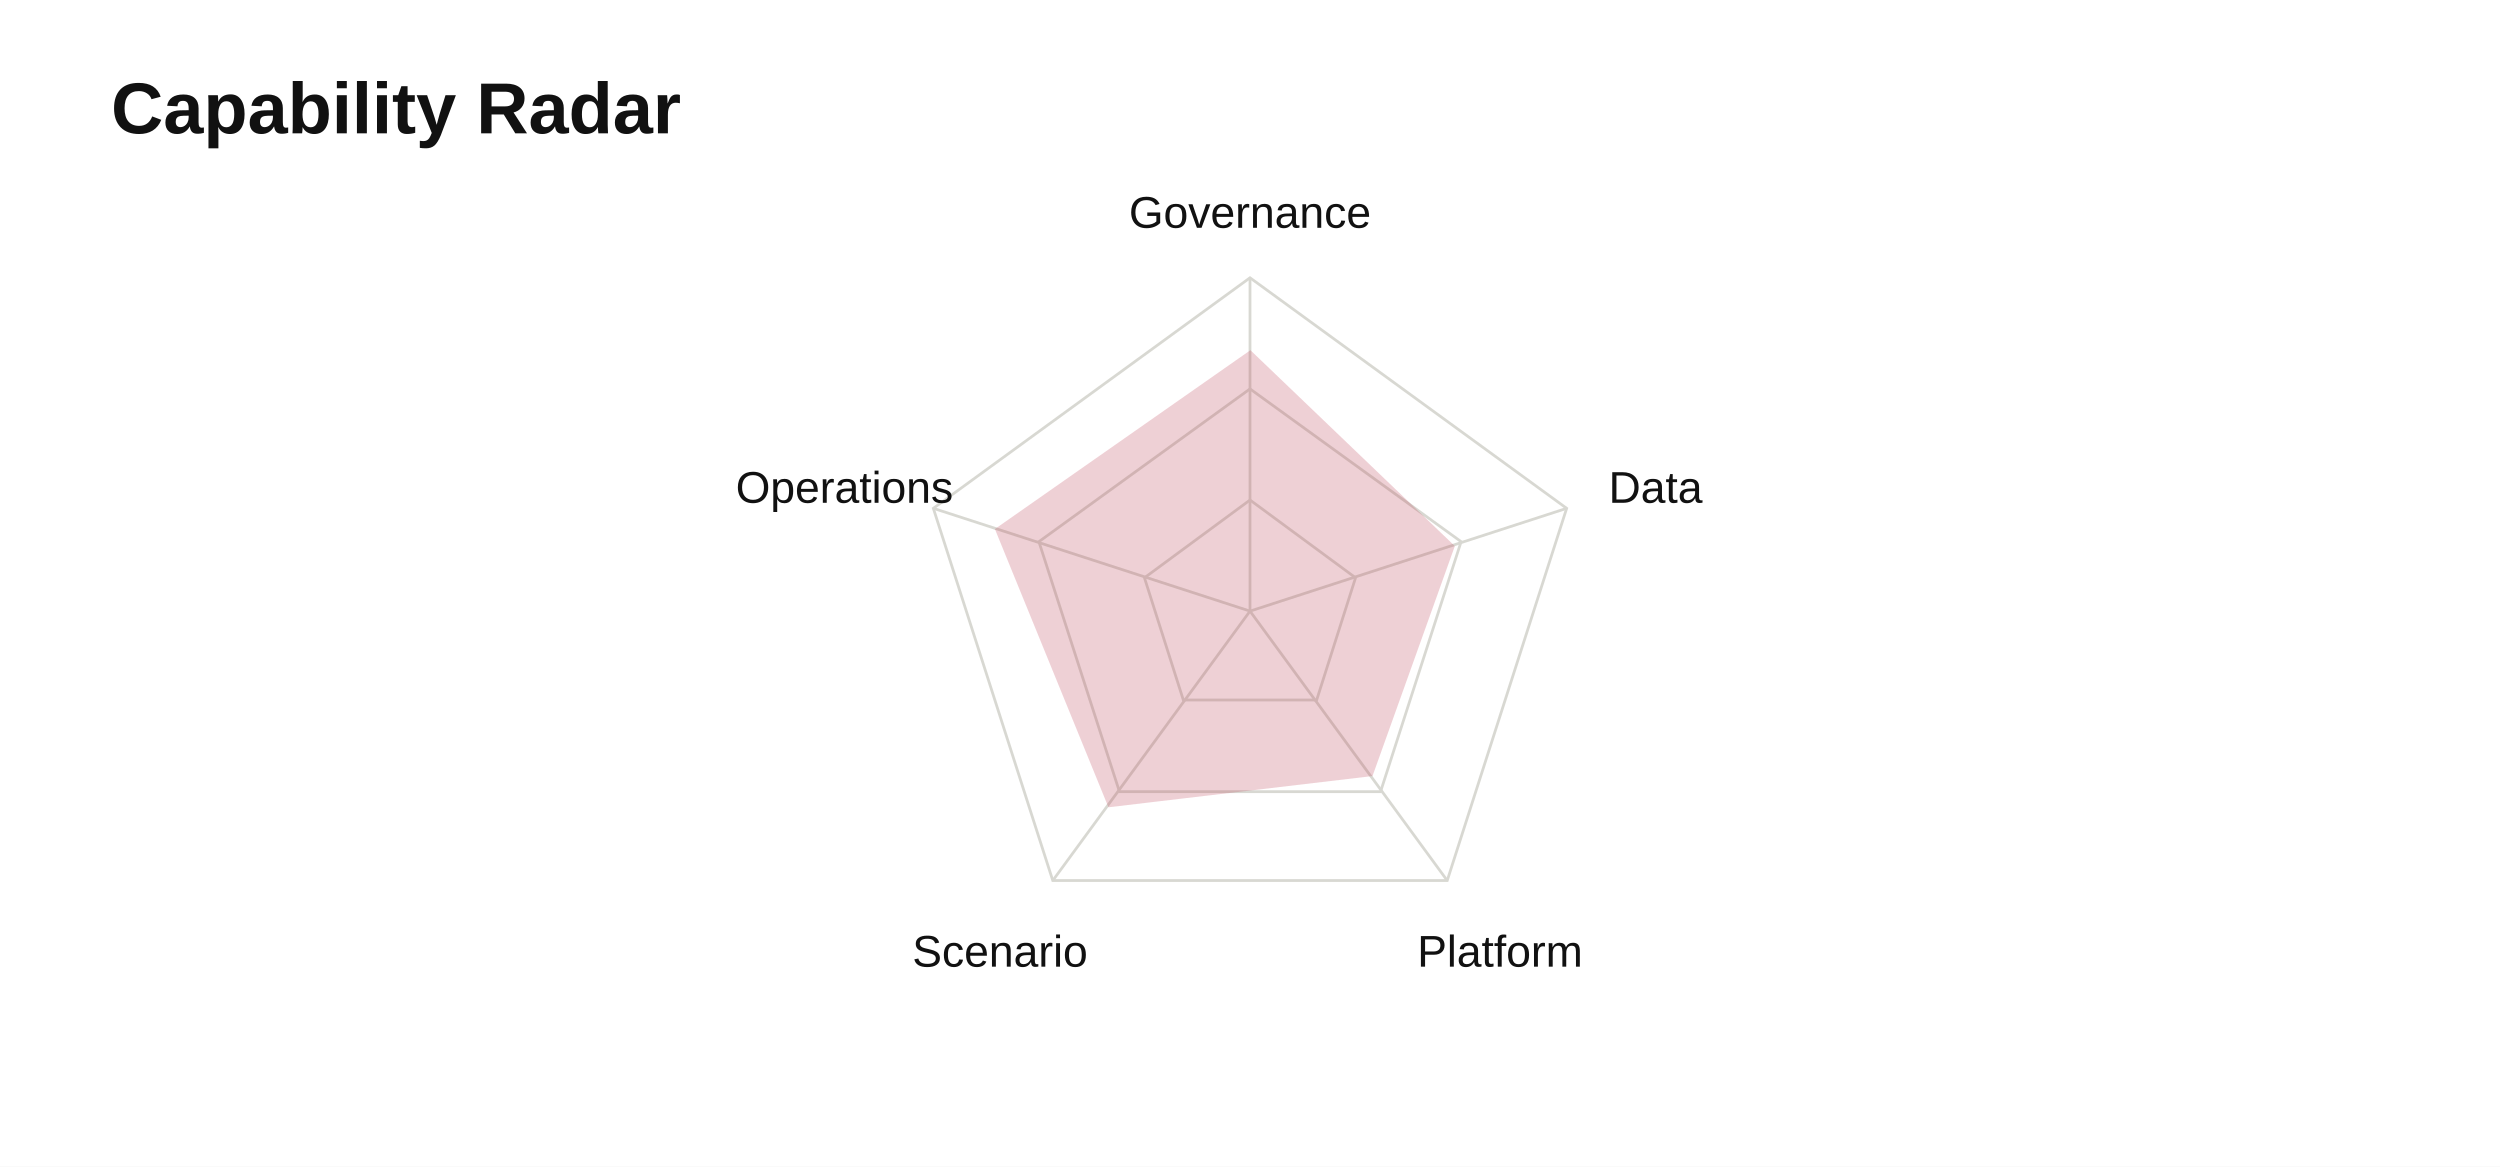
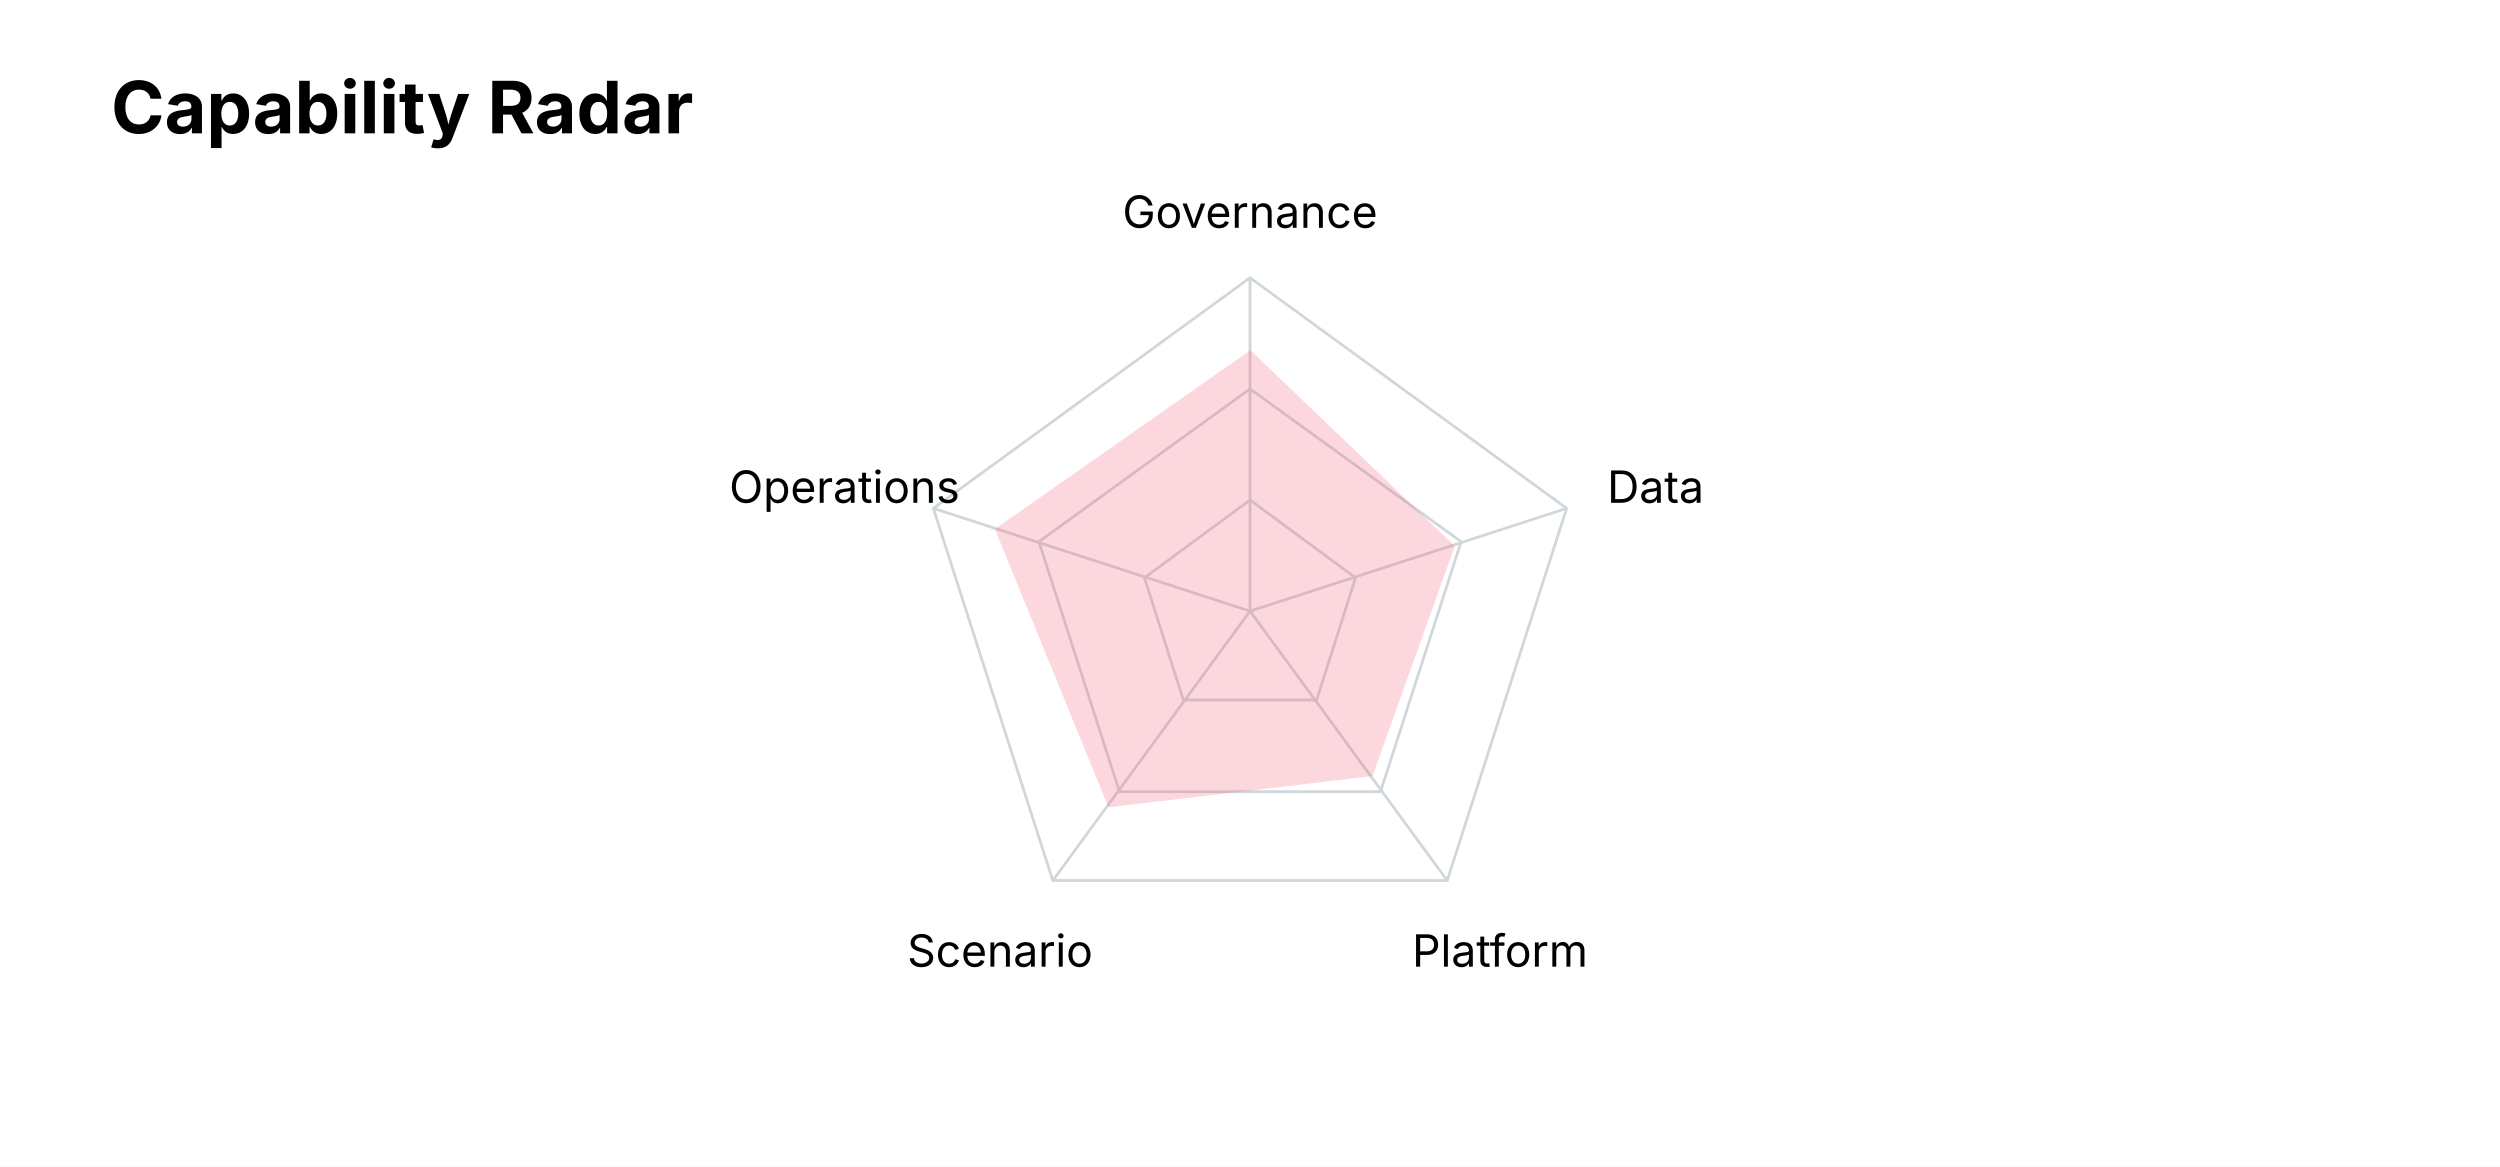
<svg xmlns="http://www.w3.org/2000/svg" width="900" height="420" viewBox="0 0 900 420">
  <rect width="900" height="420" fill="#ffffff" />
-   <text x="40" y="48" font-family="Arial" font-size="26" font-weight="700" fill="#111">Capability Radar</text>
-   <g transform="translate(450,220)" fill="none" stroke="#d8d8d2">
+   <text x="40" y="48" font-family="Inter, Arial" font-size="26" font-weight="700" fill="#000000">Capability Radar</text>
+   <g transform="translate(450,220)" fill="none" stroke="#cfd7da">
    <polygon points="0,-120 114,-37 71,97 -71,97 -114,-37" />
    <polygon points="0,-80 76,-25 47,65 -47,65 -76,-25" />
    <polygon points="0,-40 38,-12 24,32 -24,32 -38,-12" />
    <line x1="0" y1="0" x2="0" y2="-120" />
    <line x1="0" y1="0" x2="114" y2="-37" />
    <line x1="0" y1="0" x2="71" y2="97" />
    <line x1="0" y1="0" x2="-71" y2="97" />
    <line x1="0" y1="0" x2="-114" y2="-37" />
-     <polygon points="0,-92 72,-23 43,58 -50,69 -90,-29" fill="#bd4257" opacity="0.25" stroke="#bd4257" stroke-width="3" />
+     <polygon points="0,-92 72,-23 43,58 -50,69 -90,-29" fill="#F2617A" opacity="0.25" stroke="#F2617A" stroke-width="3" />
  </g>
-   <g font-family="Arial" font-size="16" fill="#111" text-anchor="middle">
+   <g font-family="Inter, Arial" font-size="16" fill="#000000" text-anchor="middle">
    <text x="450" y="82">Governance</text>
    <text x="596" y="181">Data</text>
    <text x="540" y="348">Platform</text>
    <text x="360" y="348">Scenario</text>
    <text x="304" y="181">Operations</text>
  </g>
</svg>
